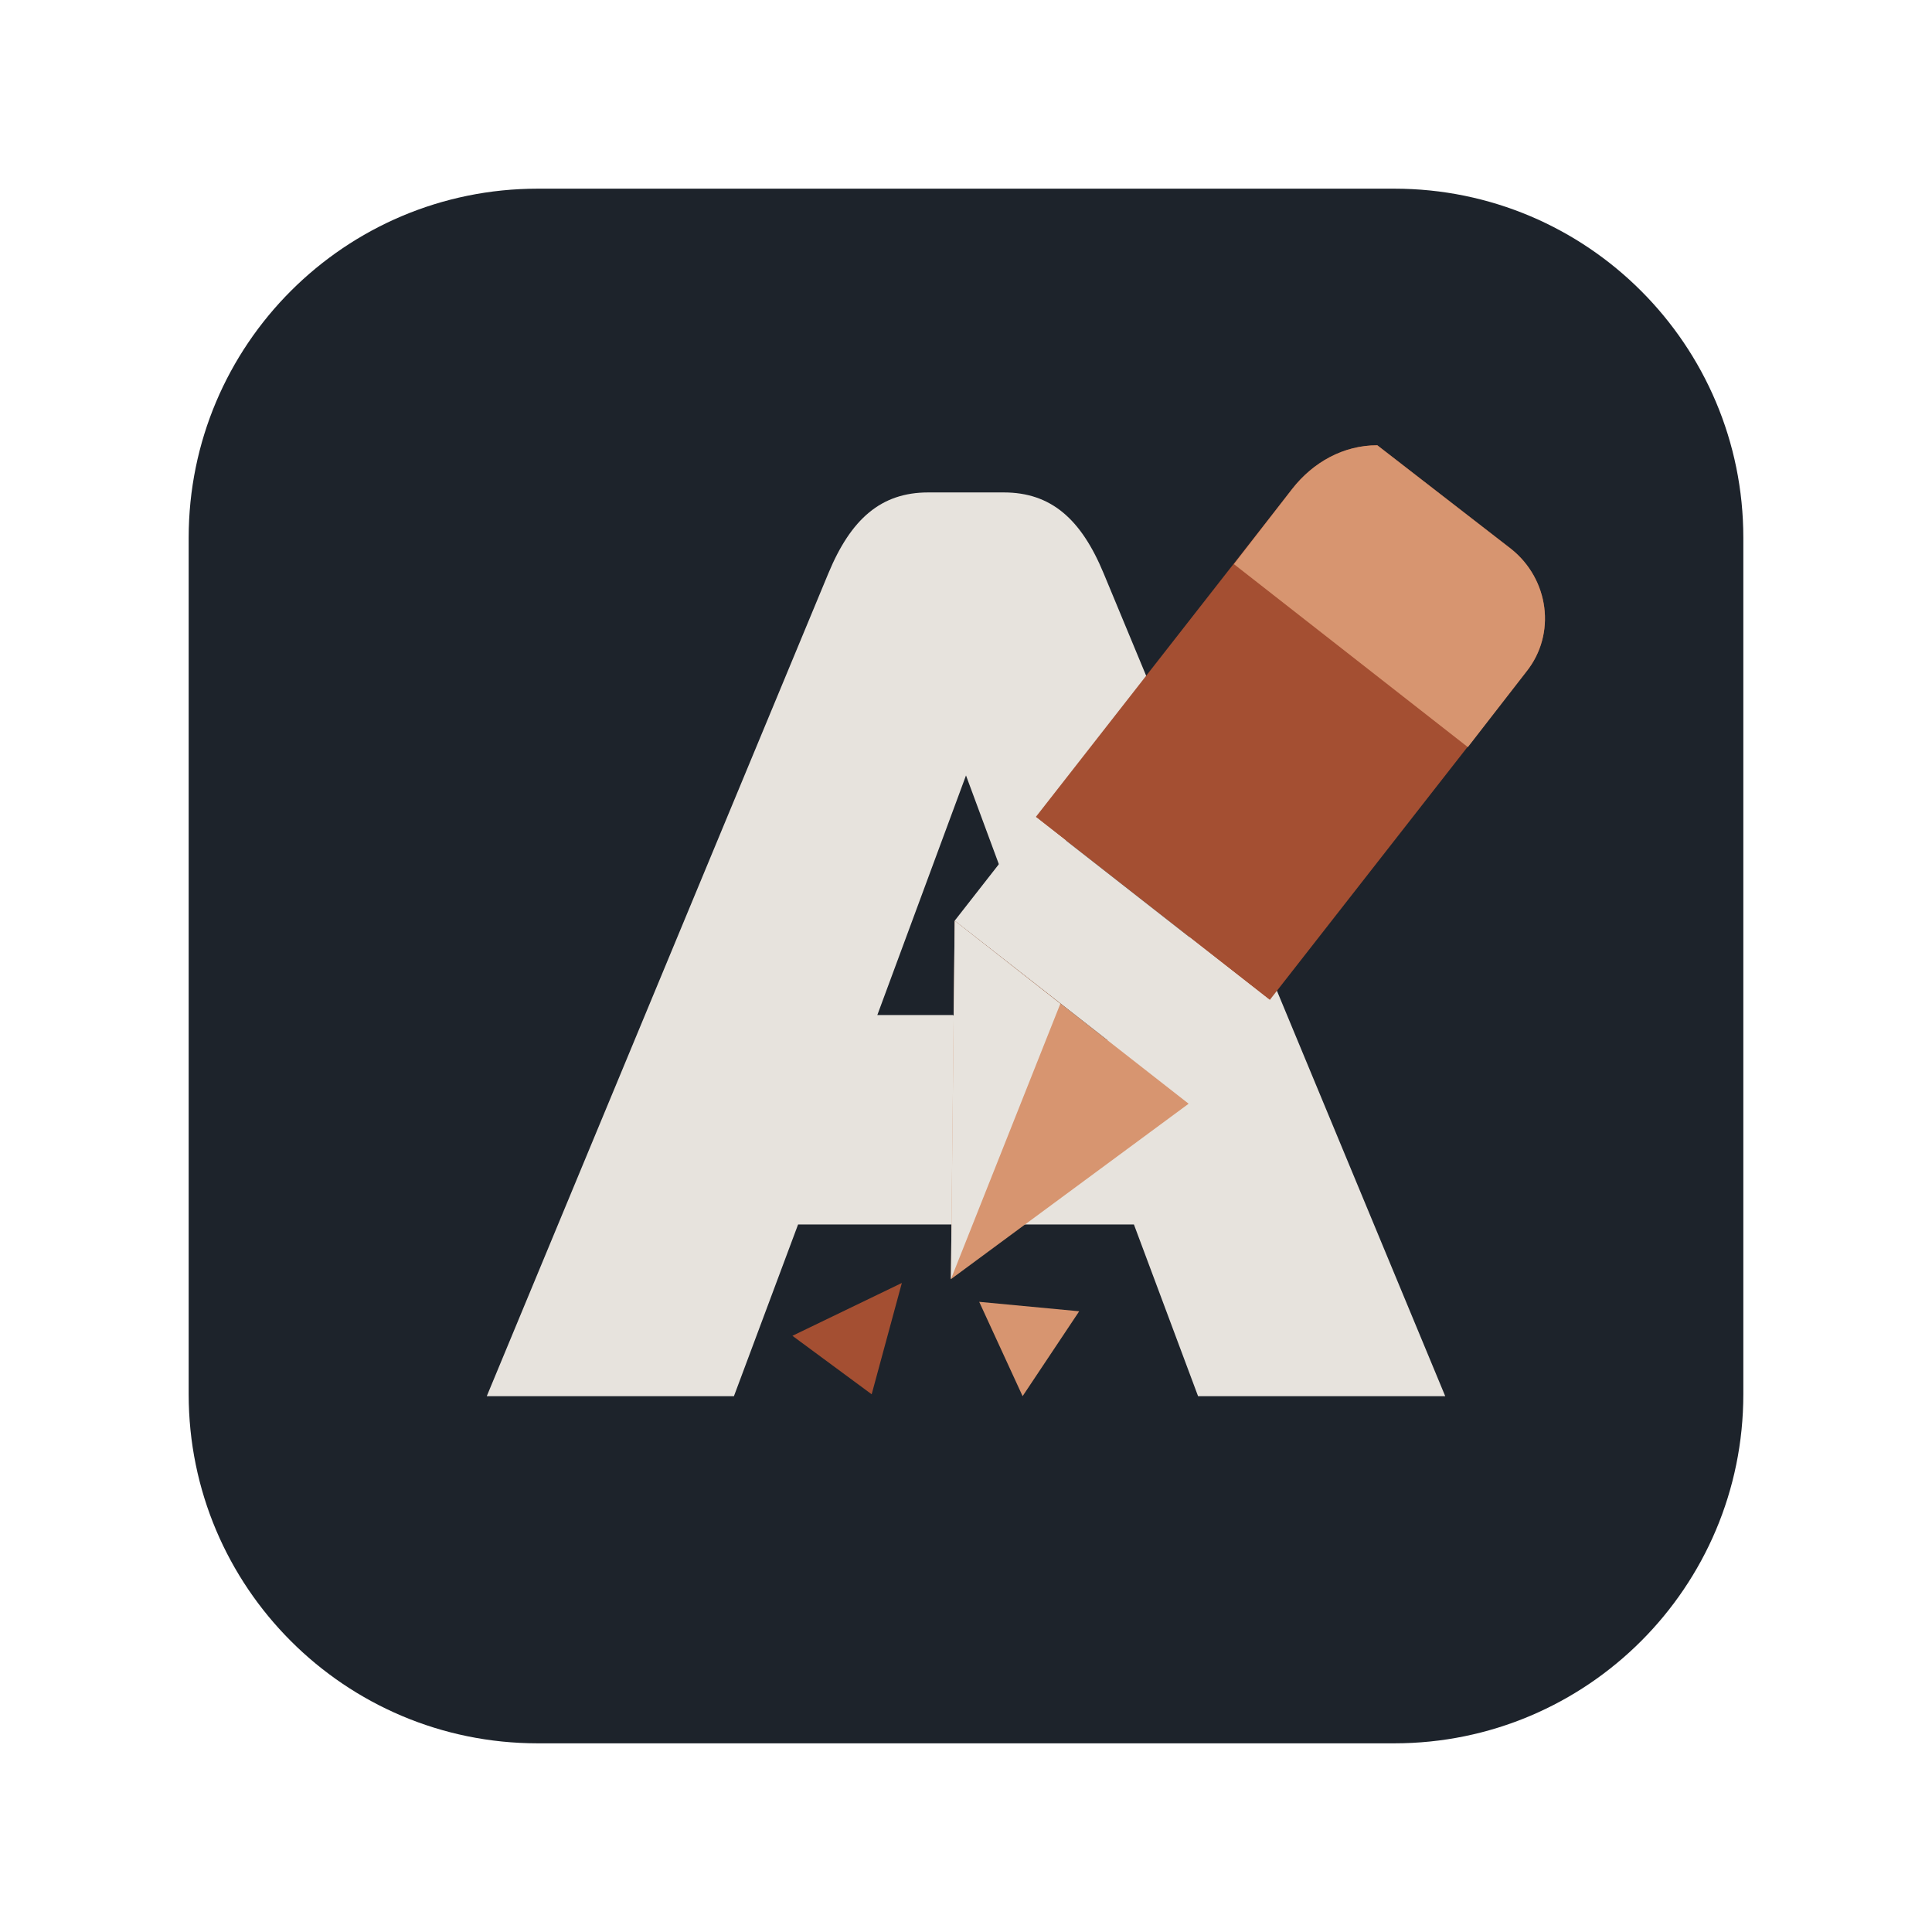
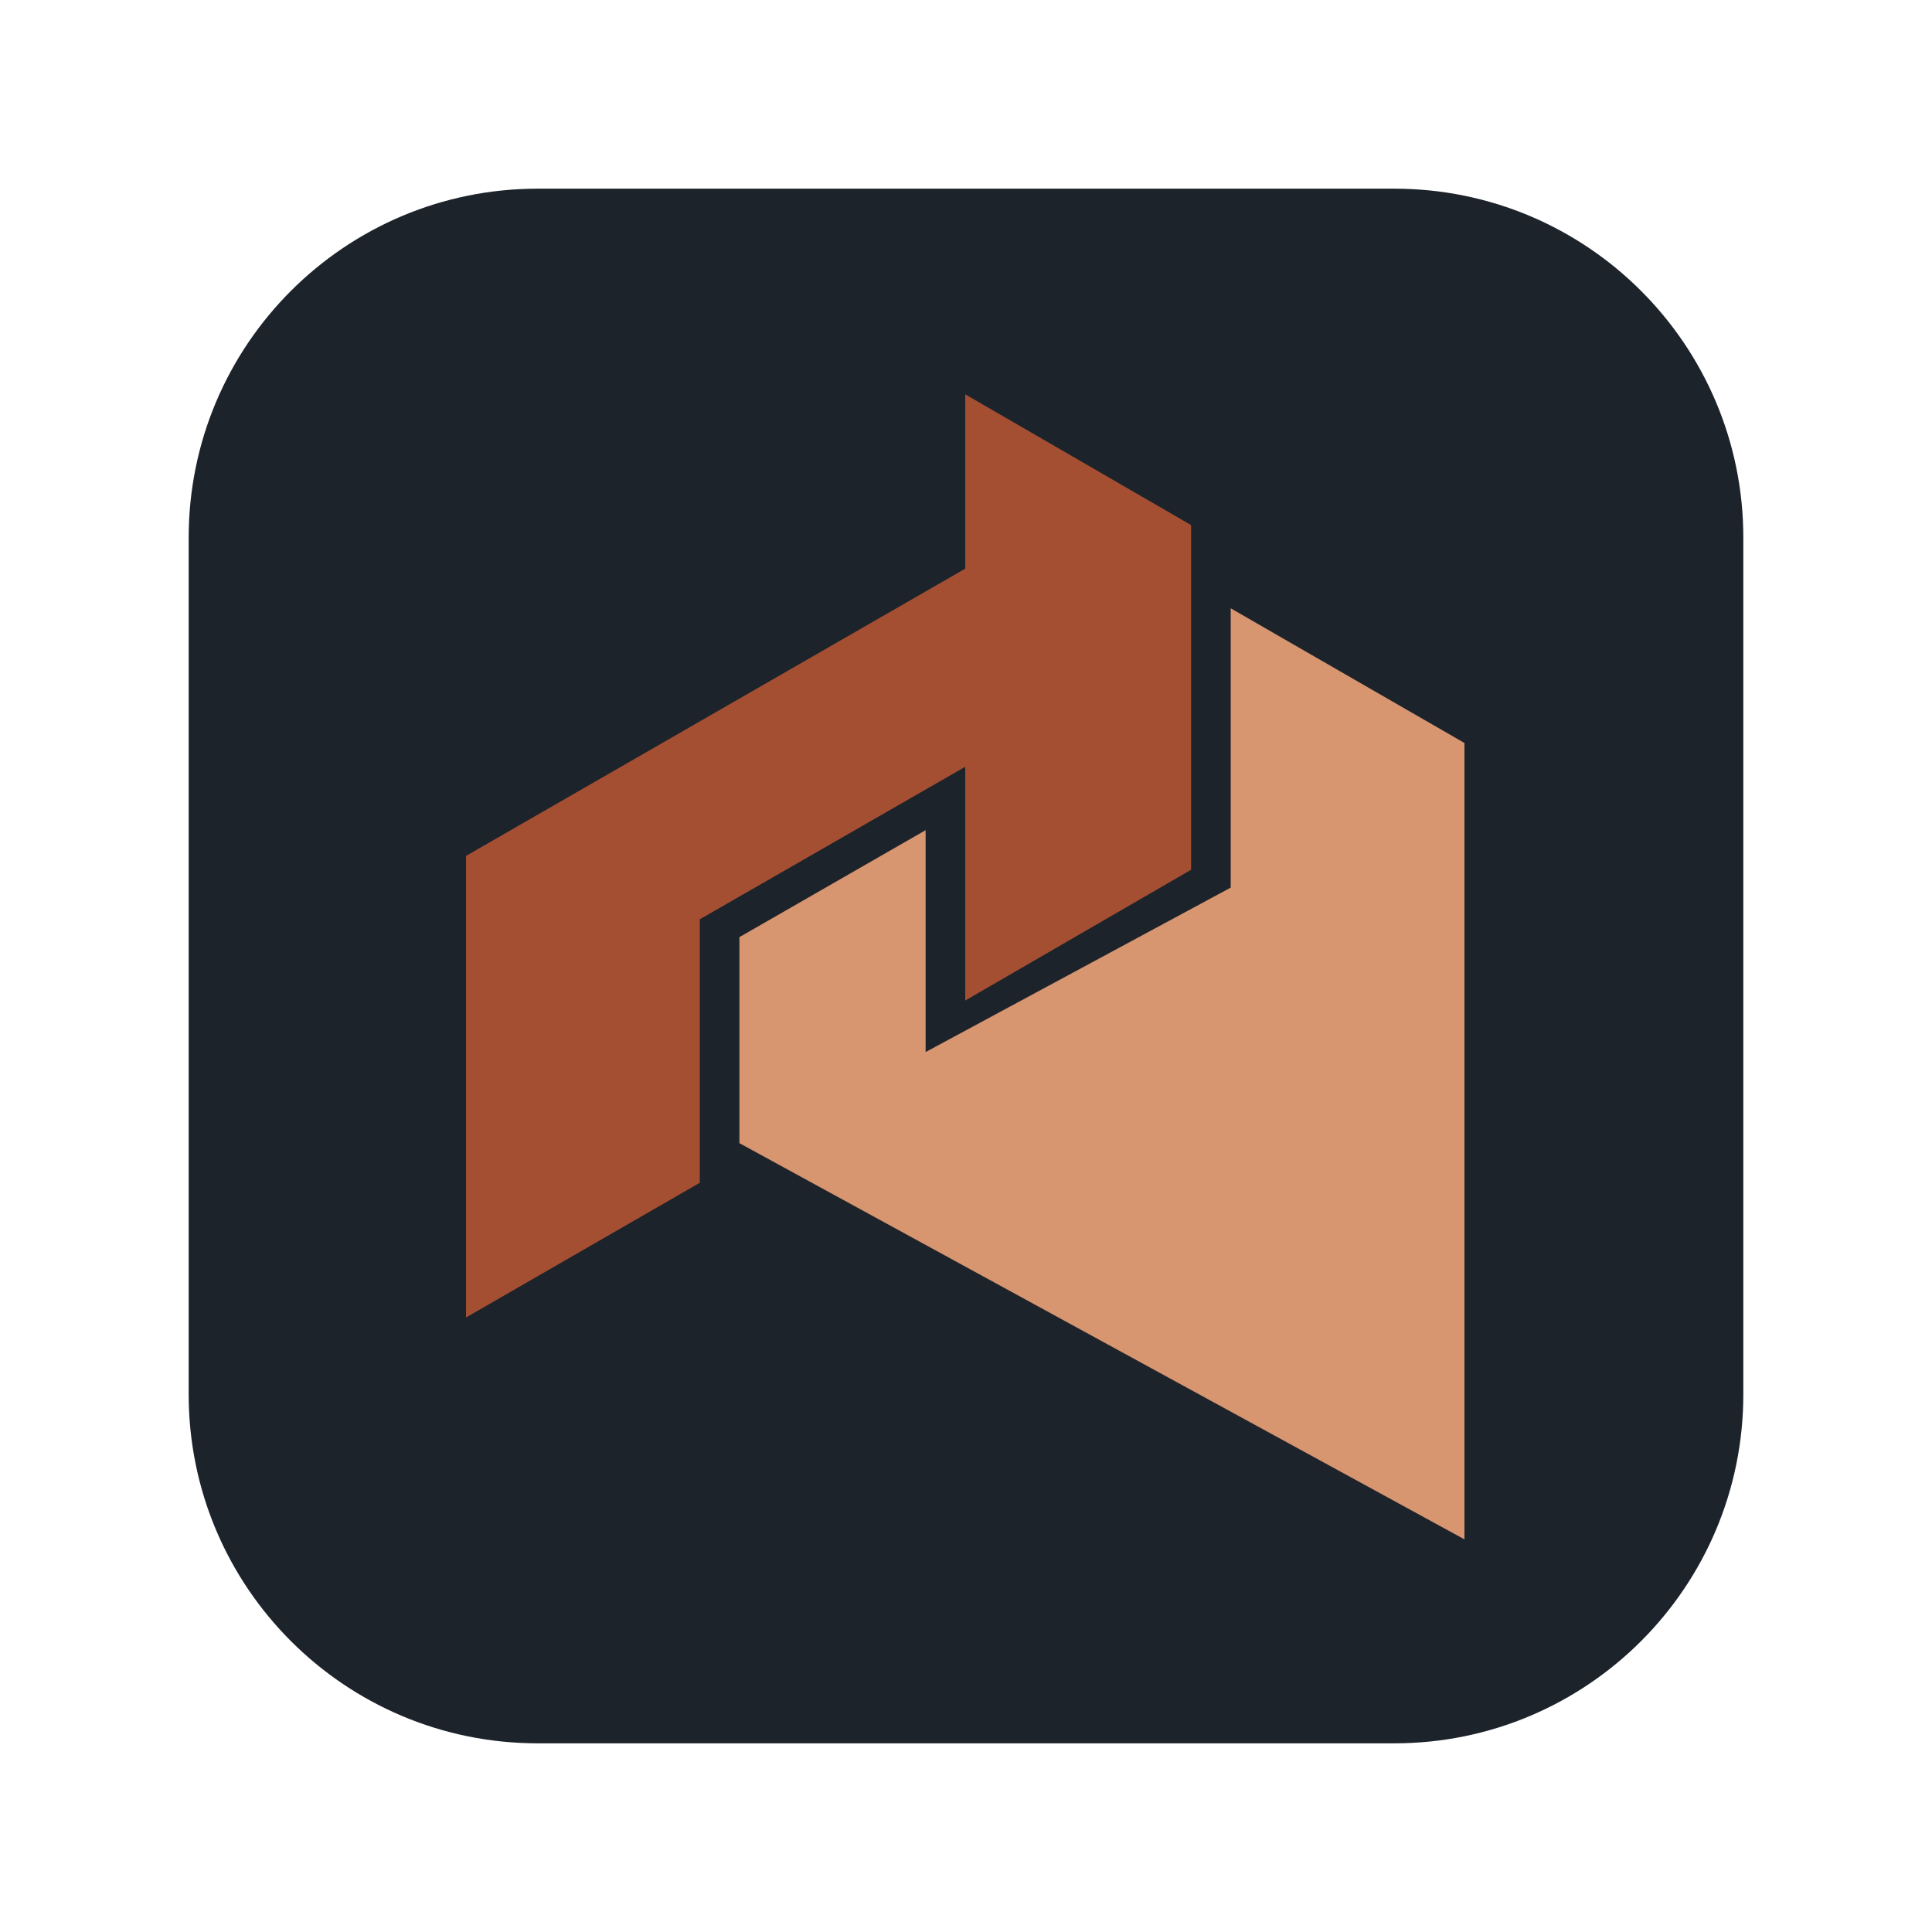
<svg xmlns="http://www.w3.org/2000/svg" viewBox="0 0 1024 1024" width="1024" height="1024">
  <rect x="100" y="100" width="824" height="824" rx="185" fill="#1D232B" />
-   <path d="M258 740 439 304c12-29 28-43 53-43h40c25 0 41 14 53 43l181 436H635l-34-91H423l-34 91H258Zm207-202h94l-47-127-47 127Z" fill="#E7E3DD" fill-rule="evenodd" />
-   <path d="m575 430 67 52-65 82-72-26 70-108Z" fill="#1D232B" />
-   <path d="m730 236 71 55c20 16 24 45 8 65L673 530l-124-97 136-174c11-14 27-23 45-23Z" fill="#A44F32" />
-   <path d="m730 236 71 55c20 16 24 45 8 65l-31 40-124-97 31-40c11-14 27-23 45-23Z" fill="#D79570" />
-   <path d="m549 433 124 97-43 55-124-97 43-55Z" fill="#E7E3DD" />
-   <path d="m506 488 124 97-126 93 2-190Z" fill="#D79570" />
-   <path d="m506 488 56 44-58 146 2-190Z" fill="#E7E3DD" />
-   <path d="m478 680-58 28 42 31 16-59Z" fill="#A44F32" />
-   <path d="m519 690 23 50 30-45-53-5Z" fill="#D79570" />
+   <g transform="translate(247 209) scale(1.05)">
+     <path d="M252 0 366 66V240L252 306V188L118 265V398L0 466V233L252 88Z" fill="#A44F32" />
+     <path d="M386 108 504 176V578L138 378V274L232 220V332L386 249Z" fill="#D79570" />
+   </g>
</svg>
